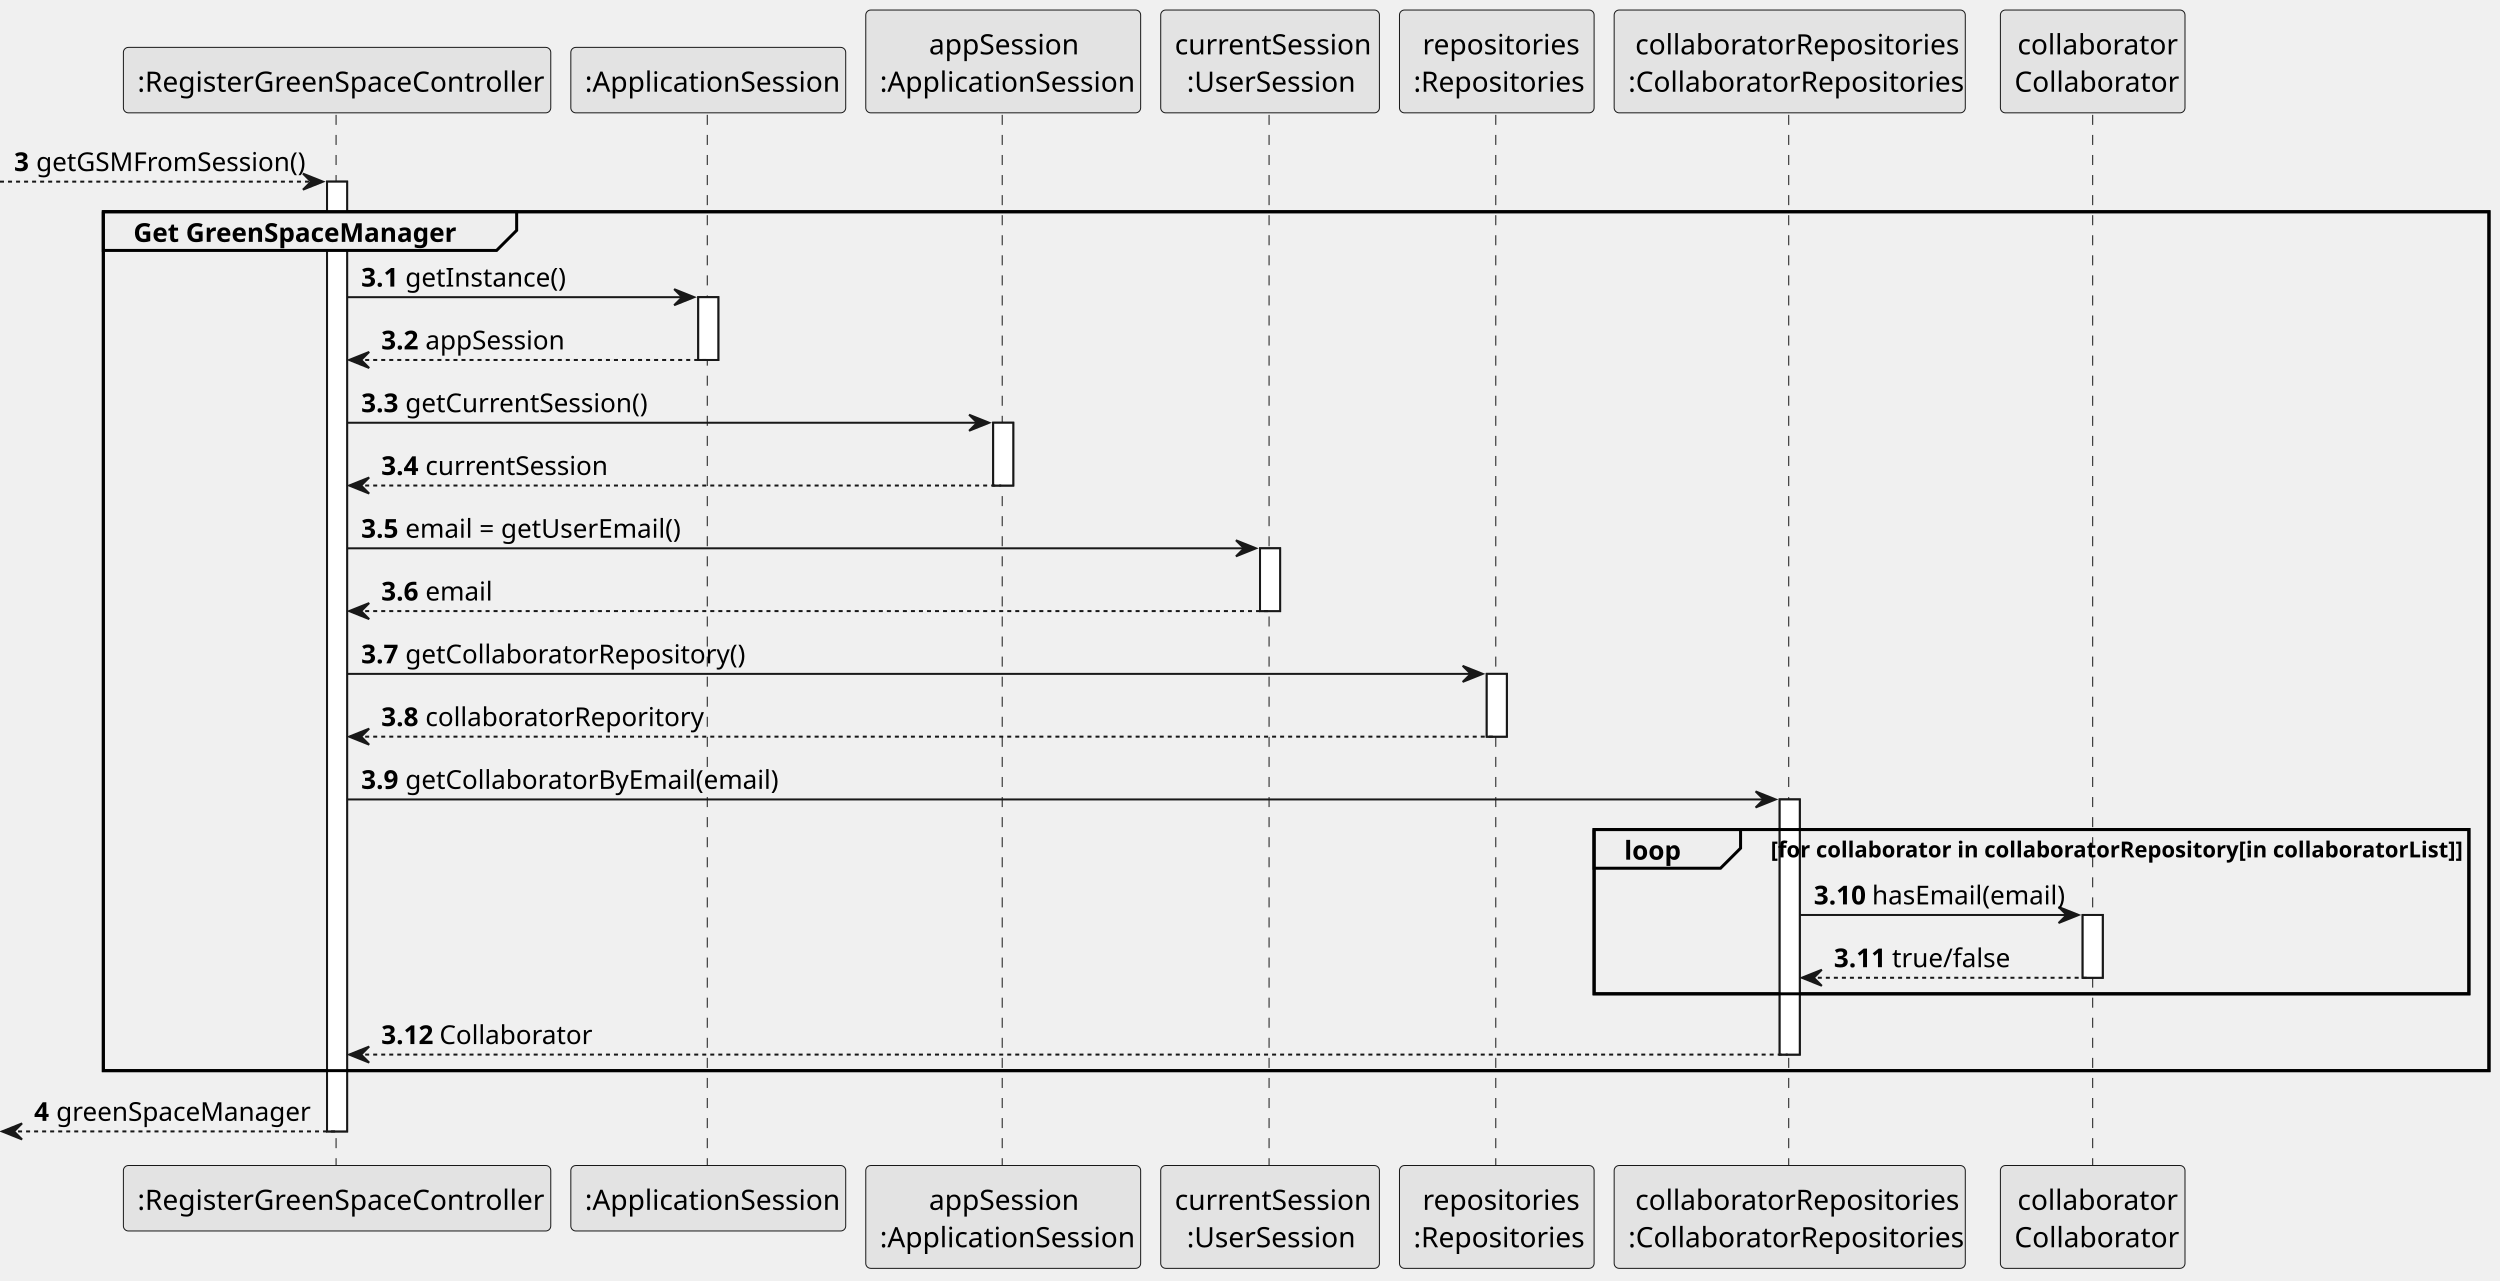
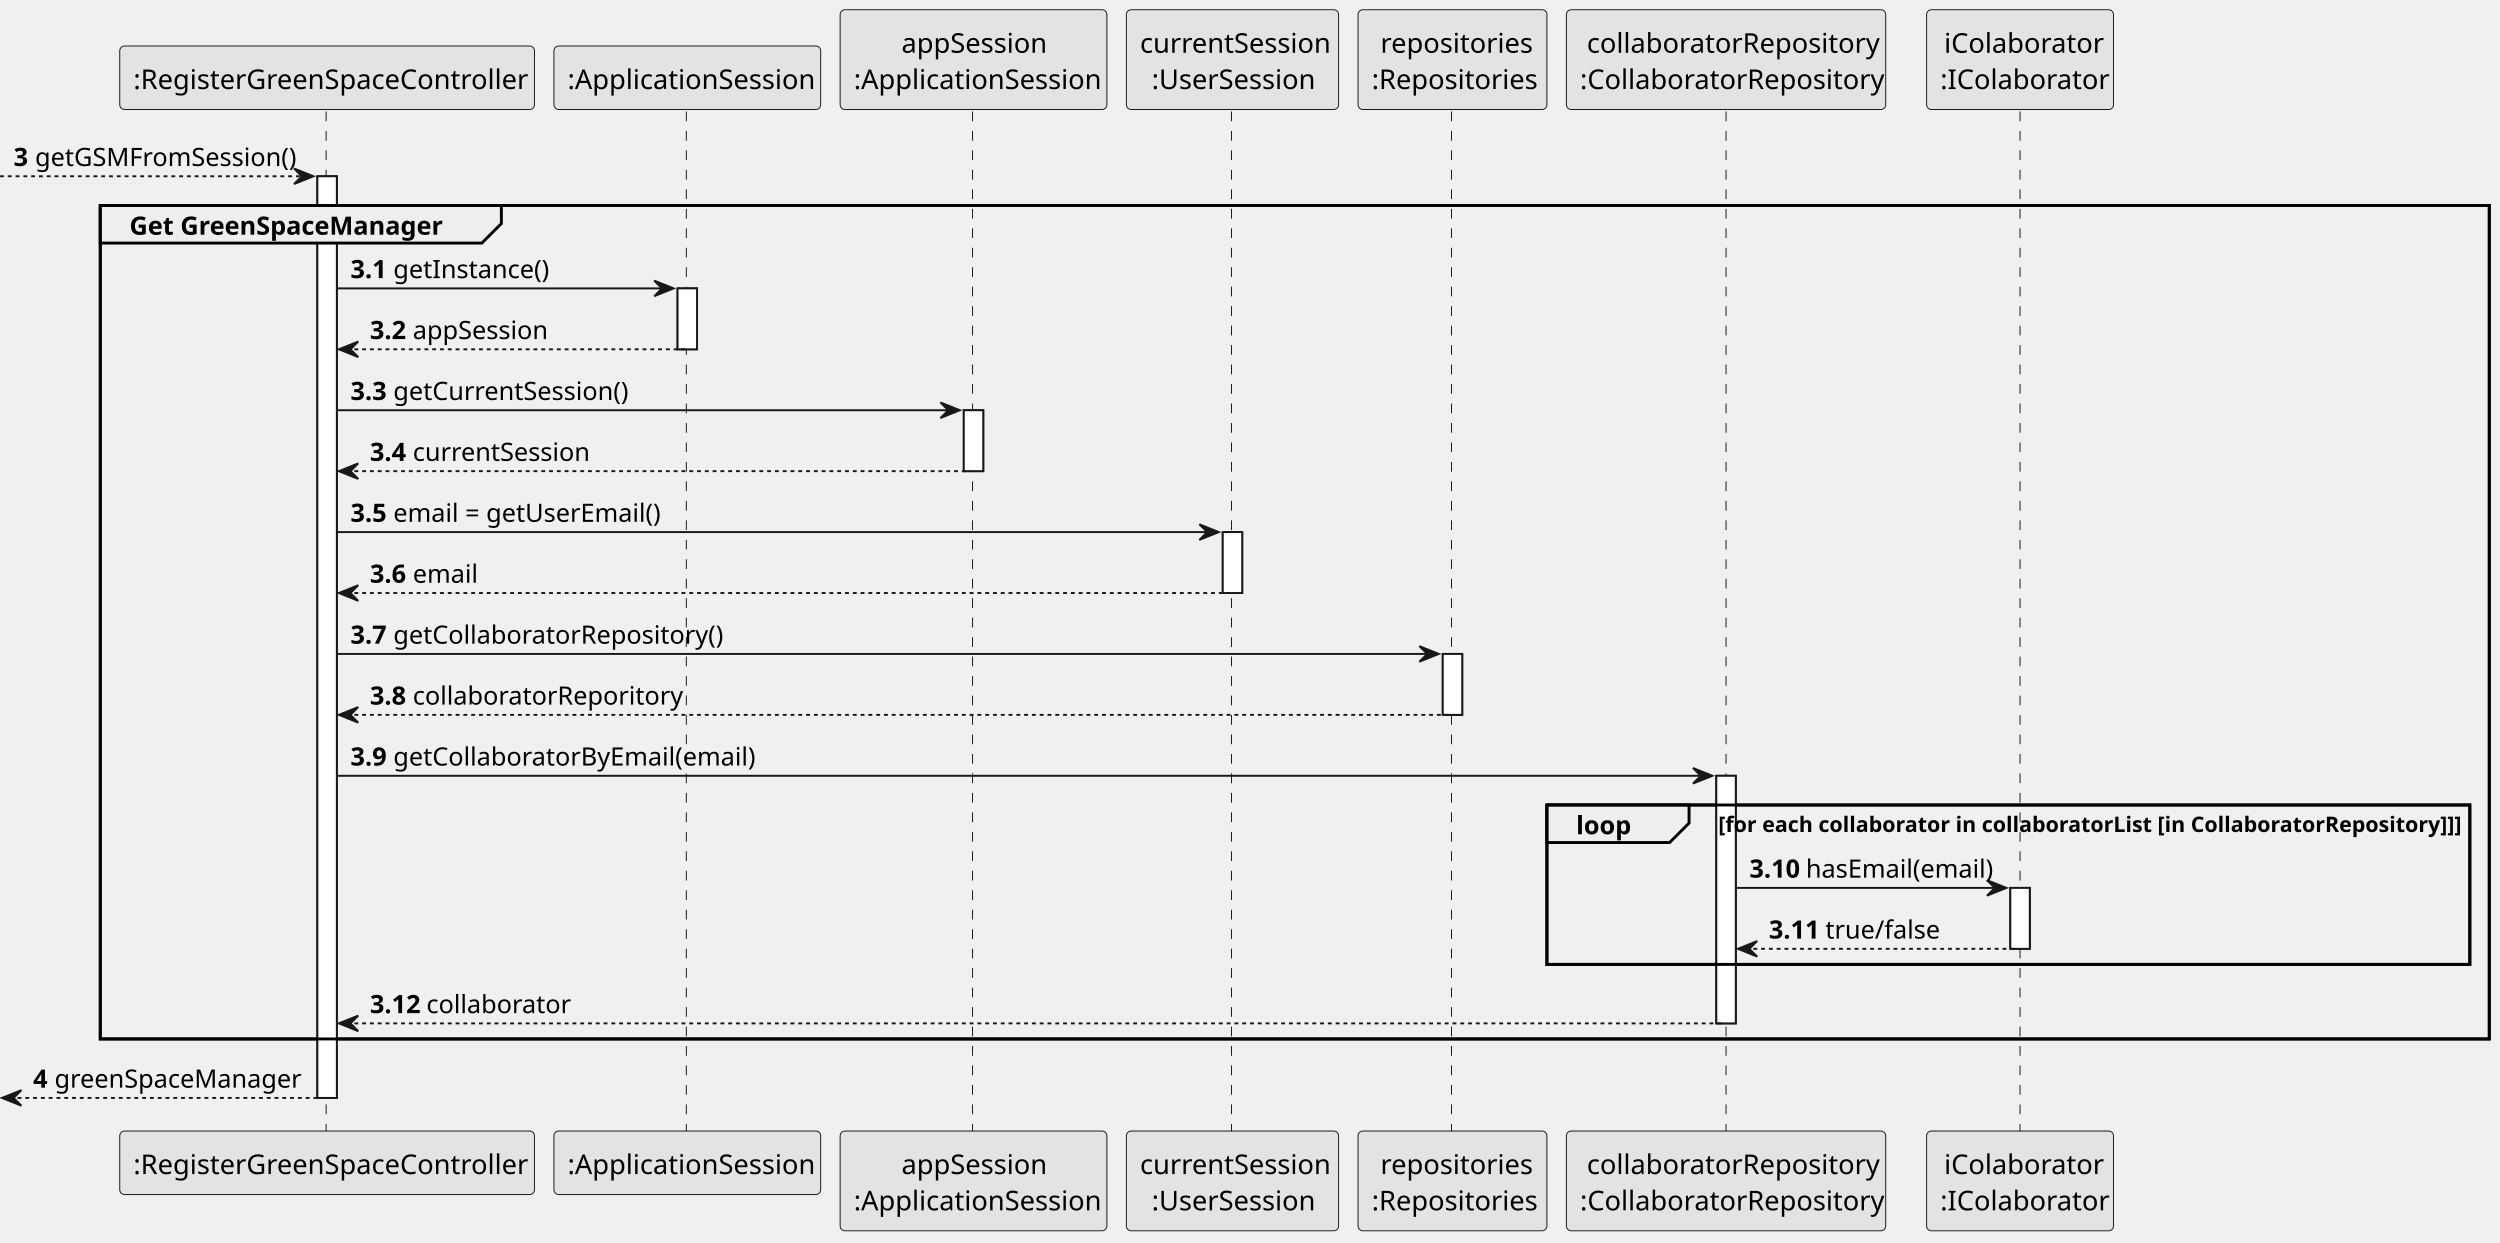
- <svg xmlns="http://www.w3.org/2000/svg" contentStyleType="text/css" height="638px" preserveAspectRatio="none" style="width:1246px;height:638px;background:#FFFFFF;" version="1.1" viewBox="0 0 1246 638" width="1246px" zoomAndPan="magnify">
+ <svg xmlns="http://www.w3.org/2000/svg" contentStyleType="text/css" height="638px" preserveAspectRatio="none" style="width:1284px;height:638px;background:#FFFFFF;" version="1.1" viewBox="0 0 1284 638" width="1284px" zoomAndPan="magnify">
  <defs />
  <g>
    <rect fill="#FFFFFF" height="473.365" style="stroke:#181818;stroke-width:1.0;" width="10" x="163" y="90.533" />
    <rect fill="#FFFFFF" height="31.291" style="stroke:#181818;stroke-width:1.0;" width="10" x="348" y="148.115" />
    <rect fill="#FFFFFF" height="31.291" style="stroke:#181818;stroke-width:1.0;" width="10" x="495" y="210.697" />
    <rect fill="#FFFFFF" height="31.291" style="stroke:#181818;stroke-width:1.0;" width="10" x="628" y="273.279" />
    <rect fill="#FFFFFF" height="31.291" style="stroke:#181818;stroke-width:1.0;" width="10" x="741" y="335.861" />
-     <rect fill="#FFFFFF" height="127.164" style="stroke:#181818;stroke-width:1.0;" width="10" x="887" y="398.443" />
-     <rect fill="#FFFFFF" height="31.291" style="stroke:#181818;stroke-width:1.0;" width="10" x="1038" y="456.025" />
-     <rect fill="none" height="428.074" style="stroke:#000000;stroke-width:1.5;" width="1189" x="51.5" y="105.533" />
-     <rect fill="none" height="81.873" style="stroke:#000000;stroke-width:1.5;" width="436" x="794.5" y="413.443" />
+     <rect fill="#FFFFFF" height="127.164" style="stroke:#181818;stroke-width:1.0;" width="10" x="881.5" y="398.443" />
+     <rect fill="#FFFFFF" height="31.291" style="stroke:#181818;stroke-width:1.0;" width="10" x="1032.5" y="456.025" />
+     <rect fill="none" height="428.074" style="stroke:#000000;stroke-width:1.5;" width="1227" x="51.5" y="105.533" />
+     <rect fill="none" height="81.873" style="stroke:#000000;stroke-width:1.5;" width="474" x="794.5" y="413.443" />
    <line style="stroke:#181818;stroke-width:0.5;stroke-dasharray:5.0,5.0;" x1="167.5" x2="167.5" y1="57.242" y2="581.898" />
    <line style="stroke:#181818;stroke-width:0.5;stroke-dasharray:5.0,5.0;" x1="352.5" x2="352.5" y1="57.242" y2="581.898" />
    <line style="stroke:#181818;stroke-width:0.5;stroke-dasharray:5.0,5.0;" x1="499.5" x2="499.5" y1="57.242" y2="581.898" />
    <line style="stroke:#181818;stroke-width:0.5;stroke-dasharray:5.0,5.0;" x1="632.5" x2="632.5" y1="57.242" y2="581.898" />
    <line style="stroke:#181818;stroke-width:0.5;stroke-dasharray:5.0,5.0;" x1="745.5" x2="745.5" y1="57.242" y2="581.898" />
-     <line style="stroke:#181818;stroke-width:0.5;stroke-dasharray:5.0,5.0;" x1="891.5" x2="891.5" y1="57.242" y2="581.898" />
-     <line style="stroke:#181818;stroke-width:0.5;stroke-dasharray:5.0,5.0;" x1="1043" x2="1043" y1="57.242" y2="581.898" />
+     <line style="stroke:#181818;stroke-width:0.5;stroke-dasharray:5.0,5.0;" x1="886.5" x2="886.5" y1="57.242" y2="581.898" />
+     <line style="stroke:#181818;stroke-width:0.5;stroke-dasharray:5.0,5.0;" x1="1037.5" x2="1037.5" y1="57.242" y2="581.898" />
    <rect fill="#E3E3E3" height="32.621" rx="2.5" ry="2.5" style="stroke:#181818;stroke-width:0.5;" width="213" x="61.5" y="23.621" />
    <text fill="#000000" font-family="sans-serif" font-size="14" lengthAdjust="spacing" textLength="199" x="68.5" y="45.728">:RegisterGreenSpaceController</text>
    <rect fill="#E3E3E3" height="32.621" rx="2.5" ry="2.5" style="stroke:#181818;stroke-width:0.5;" width="213" x="61.5" y="580.898" />
    <text fill="#000000" font-family="sans-serif" font-size="14" lengthAdjust="spacing" textLength="199" x="68.5" y="603.006">:RegisterGreenSpaceController</text>
    <rect fill="#E3E3E3" height="32.621" rx="2.5" ry="2.5" style="stroke:#181818;stroke-width:0.5;" width="137" x="284.5" y="23.621" />
    <text fill="#000000" font-family="sans-serif" font-size="14" lengthAdjust="spacing" textLength="123" x="291.5" y="45.728">:ApplicationSession</text>
    <rect fill="#E3E3E3" height="32.621" rx="2.5" ry="2.5" style="stroke:#181818;stroke-width:0.5;" width="137" x="284.5" y="580.898" />
    <text fill="#000000" font-family="sans-serif" font-size="14" lengthAdjust="spacing" textLength="123" x="291.5" y="603.006">:ApplicationSession</text>
    <rect fill="#E3E3E3" height="51.242" rx="2.5" ry="2.5" style="stroke:#181818;stroke-width:0.5;" width="137" x="431.5" y="5" />
    <text fill="#000000" font-family="sans-serif" font-size="14" lengthAdjust="spacing" textLength="74" x="463" y="27.107">appSession</text>
    <text fill="#000000" font-family="sans-serif" font-size="14" lengthAdjust="spacing" textLength="123" x="438.5" y="45.728">:ApplicationSession</text>
    <rect fill="#E3E3E3" height="51.242" rx="2.5" ry="2.5" style="stroke:#181818;stroke-width:0.5;" width="137" x="431.5" y="580.898" />
    <text fill="#000000" font-family="sans-serif" font-size="14" lengthAdjust="spacing" textLength="74" x="463" y="603.006">appSession</text>
    <text fill="#000000" font-family="sans-serif" font-size="14" lengthAdjust="spacing" textLength="123" x="438.5" y="621.627">:ApplicationSession</text>
    <rect fill="#E3E3E3" height="51.242" rx="2.5" ry="2.5" style="stroke:#181818;stroke-width:0.5;" width="109" x="578.5" y="5" />
    <text fill="#000000" font-family="sans-serif" font-size="14" lengthAdjust="spacing" textLength="95" x="585.5" y="27.107">currentSession</text>
    <text fill="#000000" font-family="sans-serif" font-size="14" lengthAdjust="spacing" textLength="83" x="591.5" y="45.728">:UserSession</text>
    <rect fill="#E3E3E3" height="51.242" rx="2.5" ry="2.5" style="stroke:#181818;stroke-width:0.5;" width="109" x="578.5" y="580.898" />
    <text fill="#000000" font-family="sans-serif" font-size="14" lengthAdjust="spacing" textLength="95" x="585.5" y="603.006">currentSession</text>
    <text fill="#000000" font-family="sans-serif" font-size="14" lengthAdjust="spacing" textLength="83" x="591.5" y="621.627">:UserSession</text>
    <rect fill="#E3E3E3" height="51.242" rx="2.5" ry="2.5" style="stroke:#181818;stroke-width:0.5;" width="97" x="697.5" y="5" />
    <text fill="#000000" font-family="sans-serif" font-size="14" lengthAdjust="spacing" textLength="74" x="709" y="27.107">repositories</text>
    <text fill="#000000" font-family="sans-serif" font-size="14" lengthAdjust="spacing" textLength="83" x="704.5" y="45.728">:Repositories</text>
    <rect fill="#E3E3E3" height="51.242" rx="2.5" ry="2.5" style="stroke:#181818;stroke-width:0.5;" width="97" x="697.5" y="580.898" />
    <text fill="#000000" font-family="sans-serif" font-size="14" lengthAdjust="spacing" textLength="74" x="709" y="603.006">repositories</text>
    <text fill="#000000" font-family="sans-serif" font-size="14" lengthAdjust="spacing" textLength="83" x="704.5" y="621.627">:Repositories</text>
-     <rect fill="#E3E3E3" height="51.242" rx="2.5" ry="2.5" style="stroke:#181818;stroke-width:0.5;" width="175" x="804.5" y="5" />
-     <text fill="#000000" font-family="sans-serif" font-size="14" lengthAdjust="spacing" textLength="154" x="815" y="27.107">collaboratorRepositories</text>
-     <text fill="#000000" font-family="sans-serif" font-size="14" lengthAdjust="spacing" textLength="161" x="811.5" y="45.728">:CollaboratorRepositories</text>
-     <rect fill="#E3E3E3" height="51.242" rx="2.5" ry="2.5" style="stroke:#181818;stroke-width:0.5;" width="175" x="804.5" y="580.898" />
-     <text fill="#000000" font-family="sans-serif" font-size="14" lengthAdjust="spacing" textLength="154" x="815" y="603.006">collaboratorRepositories</text>
-     <text fill="#000000" font-family="sans-serif" font-size="14" lengthAdjust="spacing" textLength="161" x="811.5" y="621.627">:CollaboratorRepositories</text>
-     <rect fill="#E3E3E3" height="51.242" rx="2.5" ry="2.5" style="stroke:#181818;stroke-width:0.5;" width="92" x="997" y="5" />
-     <text fill="#000000" font-family="sans-serif" font-size="14" lengthAdjust="spacing" textLength="75" x="1005.5" y="27.107">collaborator</text>
-     <text fill="#000000" font-family="sans-serif" font-size="14" lengthAdjust="spacing" textLength="78" x="1004" y="45.728">Collaborator</text>
-     <rect fill="#E3E3E3" height="51.242" rx="2.5" ry="2.5" style="stroke:#181818;stroke-width:0.5;" width="92" x="997" y="580.898" />
-     <text fill="#000000" font-family="sans-serif" font-size="14" lengthAdjust="spacing" textLength="75" x="1005.5" y="603.006">collaborator</text>
-     <text fill="#000000" font-family="sans-serif" font-size="14" lengthAdjust="spacing" textLength="78" x="1004" y="621.627">Collaborator</text>
+     <rect fill="#E3E3E3" height="51.242" rx="2.5" ry="2.5" style="stroke:#181818;stroke-width:0.5;" width="164" x="804.5" y="5" />
+     <text fill="#000000" font-family="sans-serif" font-size="14" lengthAdjust="spacing" textLength="143" x="815" y="27.107">collaboratorRepository</text>
+     <text fill="#000000" font-family="sans-serif" font-size="14" lengthAdjust="spacing" textLength="150" x="811.5" y="45.728">:CollaboratorRepository</text>
+     <rect fill="#E3E3E3" height="51.242" rx="2.5" ry="2.5" style="stroke:#181818;stroke-width:0.5;" width="164" x="804.5" y="580.898" />
+     <text fill="#000000" font-family="sans-serif" font-size="14" lengthAdjust="spacing" textLength="143" x="815" y="603.006">collaboratorRepository</text>
+     <text fill="#000000" font-family="sans-serif" font-size="14" lengthAdjust="spacing" textLength="150" x="811.5" y="621.627">:CollaboratorRepository</text>
+     <rect fill="#E3E3E3" height="51.242" rx="2.5" ry="2.5" style="stroke:#181818;stroke-width:0.5;" width="96" x="989.5" y="5" />
+     <text fill="#000000" font-family="sans-serif" font-size="14" lengthAdjust="spacing" textLength="78" x="998.5" y="27.107">iColaborator</text>
+     <text fill="#000000" font-family="sans-serif" font-size="14" lengthAdjust="spacing" textLength="82" x="996.5" y="45.728">:IColaborator</text>
+     <rect fill="#E3E3E3" height="51.242" rx="2.5" ry="2.5" style="stroke:#181818;stroke-width:0.5;" width="96" x="989.5" y="580.898" />
+     <text fill="#000000" font-family="sans-serif" font-size="14" lengthAdjust="spacing" textLength="78" x="998.5" y="603.006">iColaborator</text>
+     <text fill="#000000" font-family="sans-serif" font-size="14" lengthAdjust="spacing" textLength="82" x="996.5" y="621.627">:IColaborator</text>
    <rect fill="#FFFFFF" height="473.365" style="stroke:#181818;stroke-width:1.0;" width="10" x="163" y="90.533" />
    <rect fill="#FFFFFF" height="31.291" style="stroke:#181818;stroke-width:1.0;" width="10" x="348" y="148.115" />
    <rect fill="#FFFFFF" height="31.291" style="stroke:#181818;stroke-width:1.0;" width="10" x="495" y="210.697" />
    <rect fill="#FFFFFF" height="31.291" style="stroke:#181818;stroke-width:1.0;" width="10" x="628" y="273.279" />
    <rect fill="#FFFFFF" height="31.291" style="stroke:#181818;stroke-width:1.0;" width="10" x="741" y="335.861" />
-     <rect fill="#FFFFFF" height="127.164" style="stroke:#181818;stroke-width:1.0;" width="10" x="887" y="398.443" />
-     <rect fill="#FFFFFF" height="31.291" style="stroke:#181818;stroke-width:1.0;" width="10" x="1038" y="456.025" />
+     <rect fill="#FFFFFF" height="127.164" style="stroke:#181818;stroke-width:1.0;" width="10" x="881.5" y="398.443" />
+     <rect fill="#FFFFFF" height="31.291" style="stroke:#181818;stroke-width:1.0;" width="10" x="1032.5" y="456.025" />
    <polygon fill="#181818" points="151,86.533,161,90.533,151,94.533,155,90.533" style="stroke:#181818;stroke-width:1.0;" />
    <line style="stroke:#181818;stroke-width:1.0;stroke-dasharray:2.0,2.0;" x1="0" x2="157" y1="90.533" y2="90.533" />
    <text fill="#000000" font-family="sans-serif" font-size="13" font-weight="bold" lengthAdjust="spacing" textLength="7" x="7" y="85.27">3</text>
    <text fill="#000000" font-family="sans-serif" font-size="13" lengthAdjust="spacing" textLength="133" x="18" y="85.27">getGSMFromSession()</text>
    <path d="M51.5,105.533 L257.5,105.533 L257.5,114.824 L247.5,124.824 L51.5,124.824 L51.5,105.533 " fill="#EEEEEE" style="stroke:#000000;stroke-width:1.5;" />
-     <rect fill="none" height="428.074" style="stroke:#000000;stroke-width:1.5;" width="1189" x="51.5" y="105.533" />
+     <rect fill="none" height="428.074" style="stroke:#000000;stroke-width:1.5;" width="1227" x="51.5" y="105.533" />
    <text fill="#000000" font-family="sans-serif" font-size="13" font-weight="bold" lengthAdjust="spacing" textLength="161" x="66.5" y="120.561">Get GreenSpaceManager</text>
    <polygon fill="#181818" points="336,144.115,346,148.115,336,152.115,340,148.115" style="stroke:#181818;stroke-width:1.0;" />
    <line style="stroke:#181818;stroke-width:1.0;" x1="173" x2="342" y1="148.115" y2="148.115" />
    <text fill="#000000" font-family="sans-serif" font-size="13" font-weight="bold" lengthAdjust="spacing" textLength="18" x="180" y="142.852">3.1</text>
    <text fill="#000000" font-family="sans-serif" font-size="13" lengthAdjust="spacing" textLength="75" x="202" y="142.852">getInstance()</text>
    <polygon fill="#181818" points="184,175.406,174,179.406,184,183.406,180,179.406" style="stroke:#181818;stroke-width:1.0;" />
    <line style="stroke:#181818;stroke-width:1.0;stroke-dasharray:2.0,2.0;" x1="178" x2="352" y1="179.406" y2="179.406" />
    <text fill="#000000" font-family="sans-serif" font-size="13" font-weight="bold" lengthAdjust="spacing" textLength="18" x="190" y="174.144">3.2</text>
    <text fill="#000000" font-family="sans-serif" font-size="13" lengthAdjust="spacing" textLength="68" x="212" y="174.144">appSession</text>
    <polygon fill="#181818" points="483,206.697,493,210.697,483,214.697,487,210.697" style="stroke:#181818;stroke-width:1.0;" />
    <line style="stroke:#181818;stroke-width:1.0;" x1="173" x2="489" y1="210.697" y2="210.697" />
    <text fill="#000000" font-family="sans-serif" font-size="13" font-weight="bold" lengthAdjust="spacing" textLength="18" x="180" y="205.435">3.3</text>
    <text fill="#000000" font-family="sans-serif" font-size="13" lengthAdjust="spacing" textLength="115" x="202" y="205.435">getCurrentSession()</text>
    <polygon fill="#181818" points="184,237.988,174,241.988,184,245.988,180,241.988" style="stroke:#181818;stroke-width:1.0;" />
    <line style="stroke:#181818;stroke-width:1.0;stroke-dasharray:2.0,2.0;" x1="178" x2="499" y1="241.988" y2="241.988" />
    <text fill="#000000" font-family="sans-serif" font-size="13" font-weight="bold" lengthAdjust="spacing" textLength="18" x="190" y="236.726">3.4</text>
    <text fill="#000000" font-family="sans-serif" font-size="13" lengthAdjust="spacing" textLength="87" x="212" y="236.726">currentSession</text>
    <polygon fill="#181818" points="616,269.279,626,273.279,616,277.279,620,273.279" style="stroke:#181818;stroke-width:1.0;" />
    <line style="stroke:#181818;stroke-width:1.0;" x1="173" x2="622" y1="273.279" y2="273.279" />
    <text fill="#000000" font-family="sans-serif" font-size="13" font-weight="bold" lengthAdjust="spacing" textLength="18" x="180" y="268.017">3.5</text>
    <text fill="#000000" font-family="sans-serif" font-size="13" lengthAdjust="spacing" textLength="133" x="202" y="268.017">email = getUserEmail()</text>
    <polygon fill="#181818" points="184,300.57,174,304.57,184,308.57,180,304.57" style="stroke:#181818;stroke-width:1.0;" />
    <line style="stroke:#181818;stroke-width:1.0;stroke-dasharray:2.0,2.0;" x1="178" x2="632" y1="304.57" y2="304.57" />
    <text fill="#000000" font-family="sans-serif" font-size="13" font-weight="bold" lengthAdjust="spacing" textLength="18" x="190" y="299.308">3.6</text>
    <text fill="#000000" font-family="sans-serif" font-size="13" lengthAdjust="spacing" textLength="31" x="212" y="299.308">email</text>
    <polygon fill="#181818" points="729,331.861,739,335.861,729,339.861,733,335.861" style="stroke:#181818;stroke-width:1.0;" />
    <line style="stroke:#181818;stroke-width:1.0;" x1="173" x2="735" y1="335.861" y2="335.861" />
    <text fill="#000000" font-family="sans-serif" font-size="13" font-weight="bold" lengthAdjust="spacing" textLength="18" x="180" y="330.599">3.7</text>
    <text fill="#000000" font-family="sans-serif" font-size="13" lengthAdjust="spacing" textLength="157" x="202" y="330.599">getCollaboratorRepository()</text>
    <polygon fill="#181818" points="184,363.152,174,367.152,184,371.152,180,367.152" style="stroke:#181818;stroke-width:1.0;" />
    <line style="stroke:#181818;stroke-width:1.0;stroke-dasharray:2.0,2.0;" x1="178" x2="745" y1="367.152" y2="367.152" />
    <text fill="#000000" font-family="sans-serif" font-size="13" font-weight="bold" lengthAdjust="spacing" textLength="18" x="190" y="361.89">3.8</text>
    <text fill="#000000" font-family="sans-serif" font-size="13" lengthAdjust="spacing" textLength="126" x="212" y="361.89">collaboratorReporitory</text>
-     <polygon fill="#181818" points="875,394.443,885,398.443,875,402.443,879,398.443" style="stroke:#181818;stroke-width:1.0;" />
-     <line style="stroke:#181818;stroke-width:1.0;" x1="173" x2="881" y1="398.443" y2="398.443" />
+     <polygon fill="#181818" points="869.5,394.443,879.5,398.443,869.5,402.443,873.5,398.443" style="stroke:#181818;stroke-width:1.0;" />
+     <line style="stroke:#181818;stroke-width:1.0;" x1="173" x2="875.5" y1="398.443" y2="398.443" />
    <text fill="#000000" font-family="sans-serif" font-size="13" font-weight="bold" lengthAdjust="spacing" textLength="18" x="180" y="393.181">3.9</text>
    <text fill="#000000" font-family="sans-serif" font-size="13" lengthAdjust="spacing" textLength="175" x="202" y="393.181">getCollaboratorByEmail(email)</text>
    <path d="M794.5,413.443 L867.5,413.443 L867.5,422.734 L857.5,432.734 L794.5,432.734 L794.5,413.443 " fill="#EEEEEE" style="stroke:#000000;stroke-width:1.5;" />
-     <rect fill="none" height="81.873" style="stroke:#000000;stroke-width:1.5;" width="436" x="794.5" y="413.443" />
+     <rect fill="none" height="81.873" style="stroke:#000000;stroke-width:1.5;" width="474" x="794.5" y="413.443" />
    <text fill="#000000" font-family="sans-serif" font-size="13" font-weight="bold" lengthAdjust="spacing" textLength="28" x="809.5" y="428.472">loop</text>
-     <text fill="#000000" font-family="sans-serif" font-size="11" font-weight="bold" lengthAdjust="spacing" textLength="343" x="882.5" y="427.313">[for collaborator in collaboratorRepository[in collaboratorList]]</text>
-     <polygon fill="#181818" points="1026,452.025,1036,456.025,1026,460.025,1030,456.025" style="stroke:#181818;stroke-width:1.0;" />
-     <line style="stroke:#181818;stroke-width:1.0;" x1="897" x2="1032" y1="456.025" y2="456.025" />
-     <text fill="#000000" font-family="sans-serif" font-size="13" font-weight="bold" lengthAdjust="spacing" textLength="25" x="904" y="450.763">3.10</text>
-     <text fill="#000000" font-family="sans-serif" font-size="13" lengthAdjust="spacing" textLength="93" x="933" y="450.763">hasEmail(email)</text>
-     <polygon fill="#181818" points="908,483.316,898,487.316,908,491.316,904,487.316" style="stroke:#181818;stroke-width:1.0;" />
-     <line style="stroke:#181818;stroke-width:1.0;stroke-dasharray:2.0,2.0;" x1="902" x2="1042" y1="487.316" y2="487.316" />
-     <text fill="#000000" font-family="sans-serif" font-size="13" font-weight="bold" lengthAdjust="spacing" textLength="25" x="914" y="482.054">3.11</text>
-     <text fill="#000000" font-family="sans-serif" font-size="13" lengthAdjust="spacing" textLength="53" x="943" y="482.054">true/false</text>
+     <text fill="#000000" font-family="sans-serif" font-size="11" font-weight="bold" lengthAdjust="spacing" textLength="381" x="882.5" y="427.313">[for each collaborator in collaboratorList [in CollaboratorRepository]]]</text>
+     <polygon fill="#181818" points="1020.5,452.025,1030.5,456.025,1020.5,460.025,1024.5,456.025" style="stroke:#181818;stroke-width:1.0;" />
+     <line style="stroke:#181818;stroke-width:1.0;" x1="891.5" x2="1026.5" y1="456.025" y2="456.025" />
+     <text fill="#000000" font-family="sans-serif" font-size="13" font-weight="bold" lengthAdjust="spacing" textLength="25" x="898.5" y="450.763">3.10</text>
+     <text fill="#000000" font-family="sans-serif" font-size="13" lengthAdjust="spacing" textLength="93" x="927.5" y="450.763">hasEmail(email)</text>
+     <polygon fill="#181818" points="902.5,483.316,892.5,487.316,902.5,491.316,898.5,487.316" style="stroke:#181818;stroke-width:1.0;" />
+     <line style="stroke:#181818;stroke-width:1.0;stroke-dasharray:2.0,2.0;" x1="896.5" x2="1036.5" y1="487.316" y2="487.316" />
+     <text fill="#000000" font-family="sans-serif" font-size="13" font-weight="bold" lengthAdjust="spacing" textLength="25" x="908.5" y="482.054">3.11</text>
+     <text fill="#000000" font-family="sans-serif" font-size="13" lengthAdjust="spacing" textLength="53" x="937.5" y="482.054">true/false</text>
    <polygon fill="#181818" points="184,521.607,174,525.607,184,529.607,180,525.607" style="stroke:#181818;stroke-width:1.0;" />
-     <line style="stroke:#181818;stroke-width:1.0;stroke-dasharray:2.0,2.0;" x1="178" x2="891" y1="525.607" y2="525.607" />
+     <line style="stroke:#181818;stroke-width:1.0;stroke-dasharray:2.0,2.0;" x1="178" x2="885.5" y1="525.607" y2="525.607" />
    <text fill="#000000" font-family="sans-serif" font-size="13" font-weight="bold" lengthAdjust="spacing" textLength="25" x="190" y="520.345">3.12</text>
-     <text fill="#000000" font-family="sans-serif" font-size="13" lengthAdjust="spacing" textLength="69" x="219" y="520.345">Collaborator</text>
+     <text fill="#000000" font-family="sans-serif" font-size="13" lengthAdjust="spacing" textLength="67" x="219" y="520.345">collaborator</text>
    <polygon fill="#181818" points="11,559.898,1,563.898,11,567.898,7,563.898" style="stroke:#181818;stroke-width:1.0;" />
    <line style="stroke:#181818;stroke-width:1.0;stroke-dasharray:2.0,2.0;" x1="5" x2="167" y1="563.898" y2="563.898" />
    <text fill="#000000" font-family="sans-serif" font-size="13" font-weight="bold" lengthAdjust="spacing" textLength="7" x="17" y="558.636">4</text>
    <text fill="#000000" font-family="sans-serif" font-size="13" lengthAdjust="spacing" textLength="119" x="28" y="558.636">greenSpaceManager</text>
  </g>
</svg>
